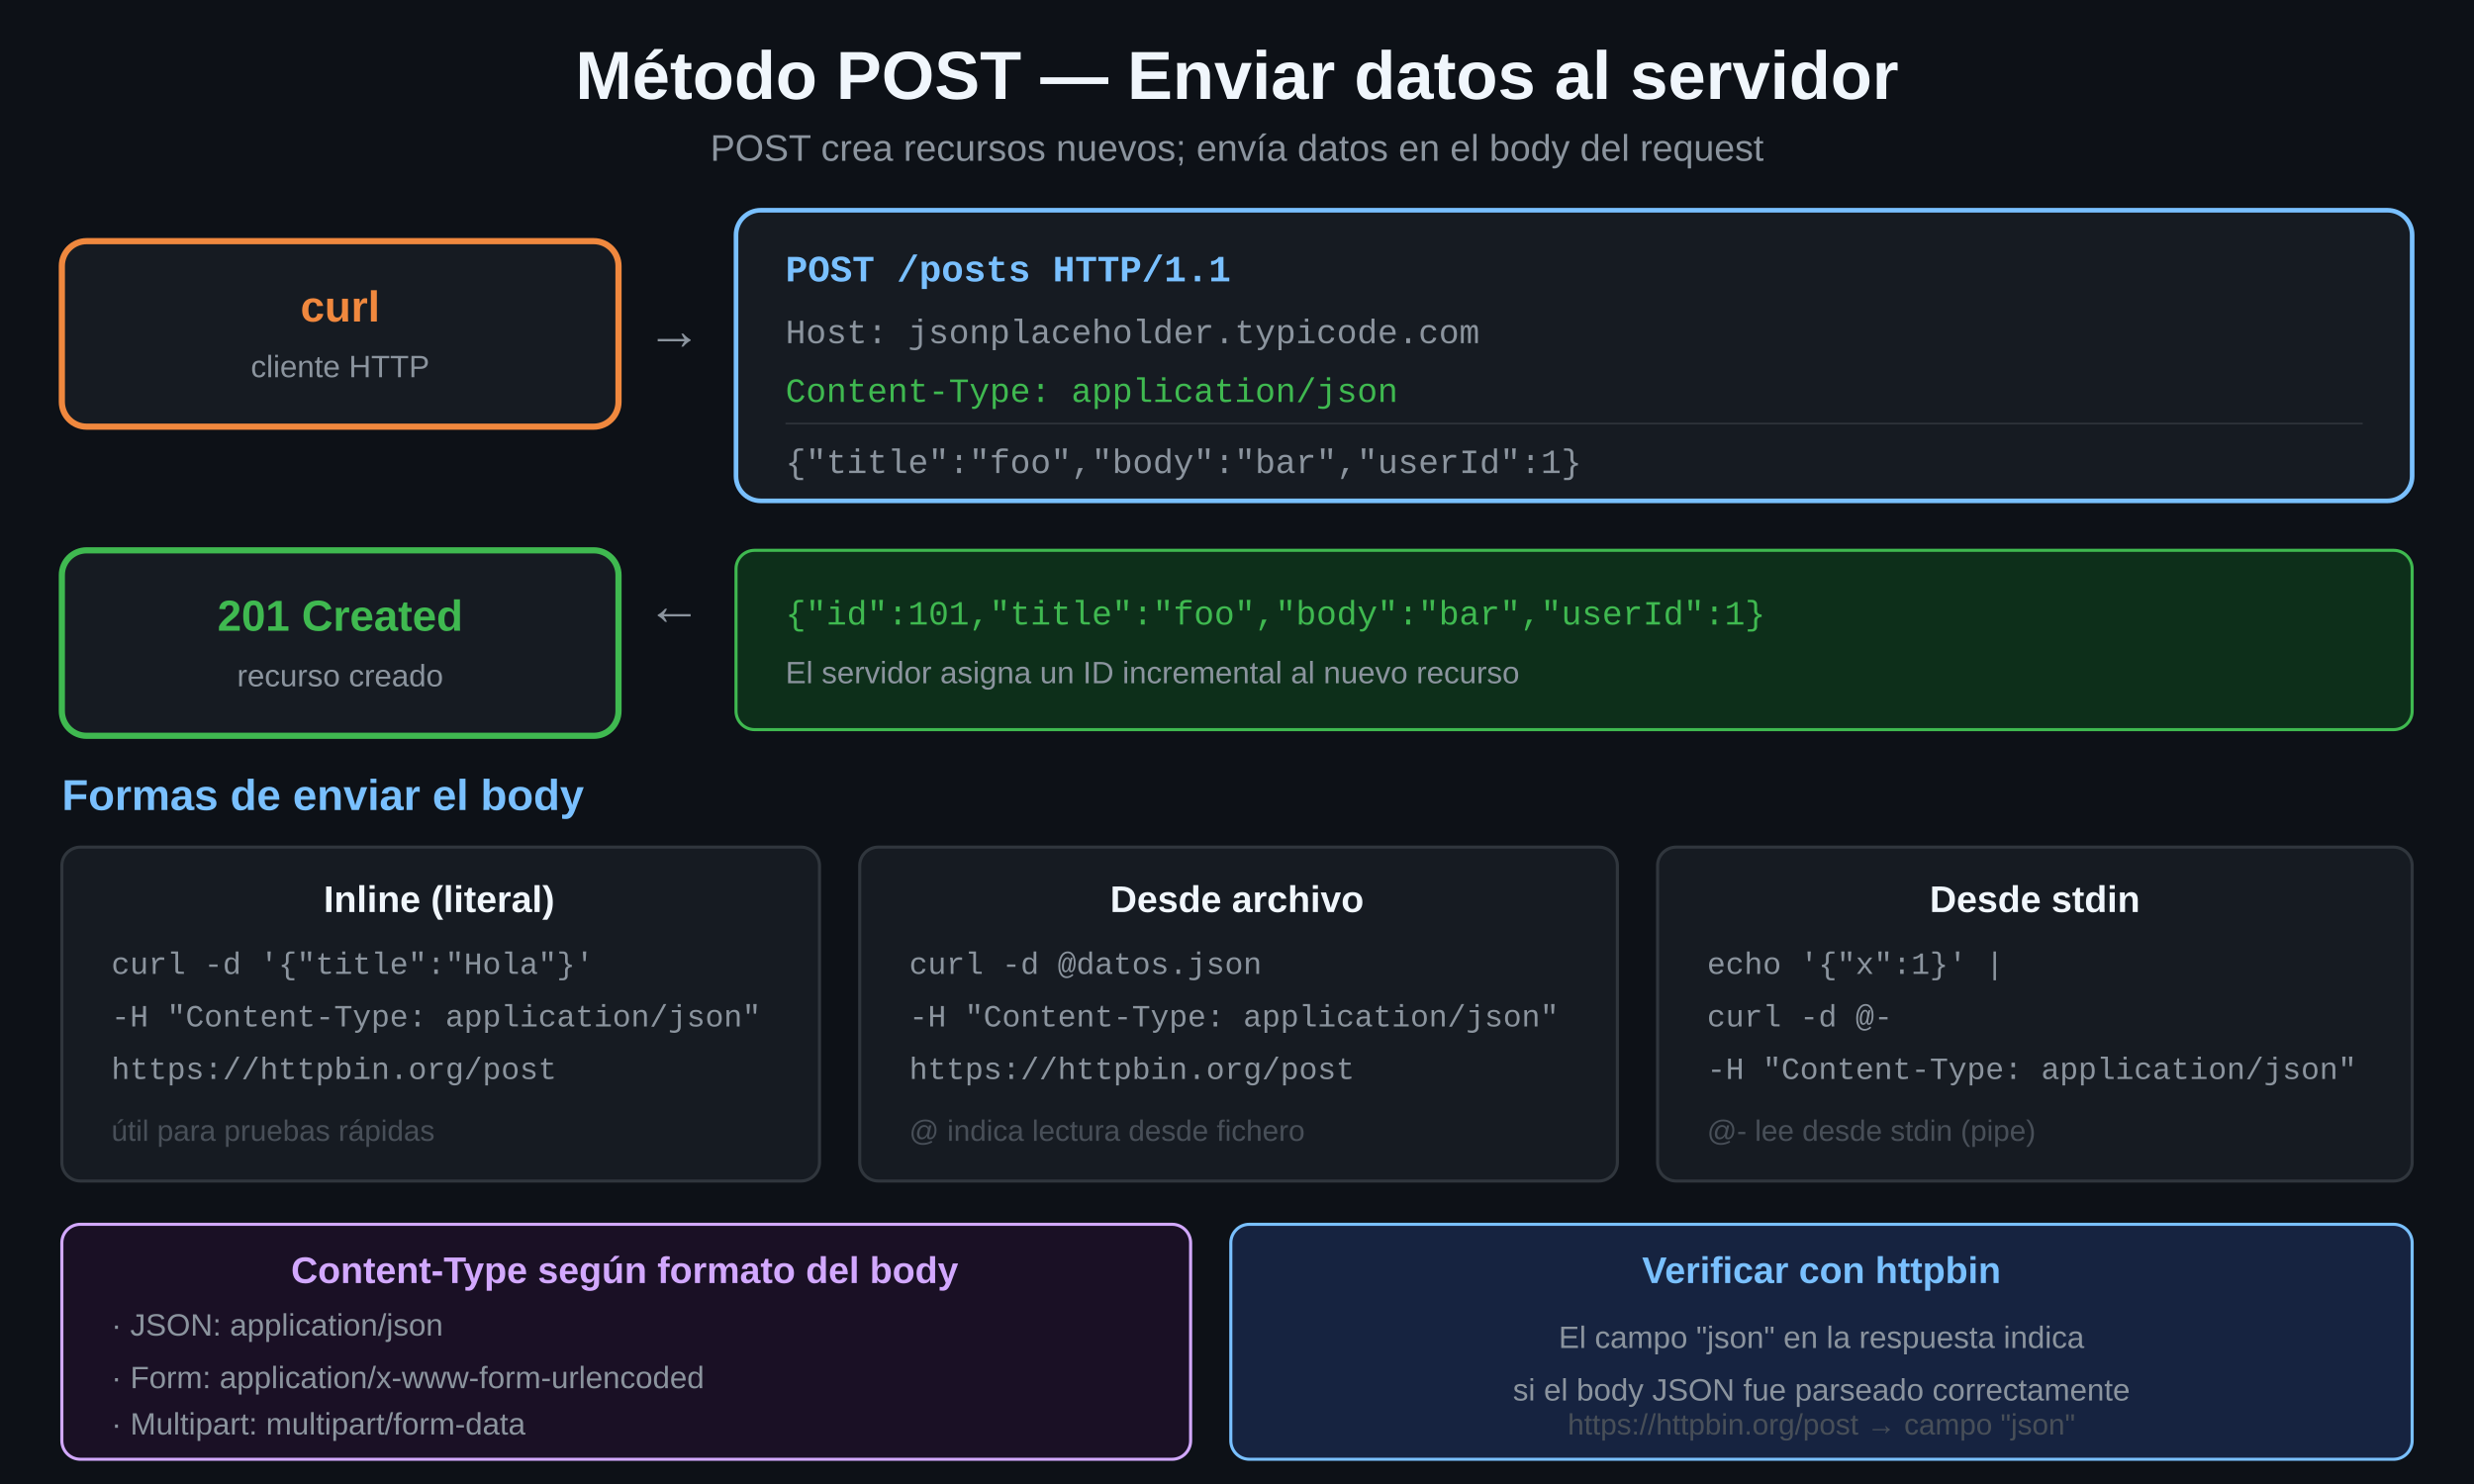
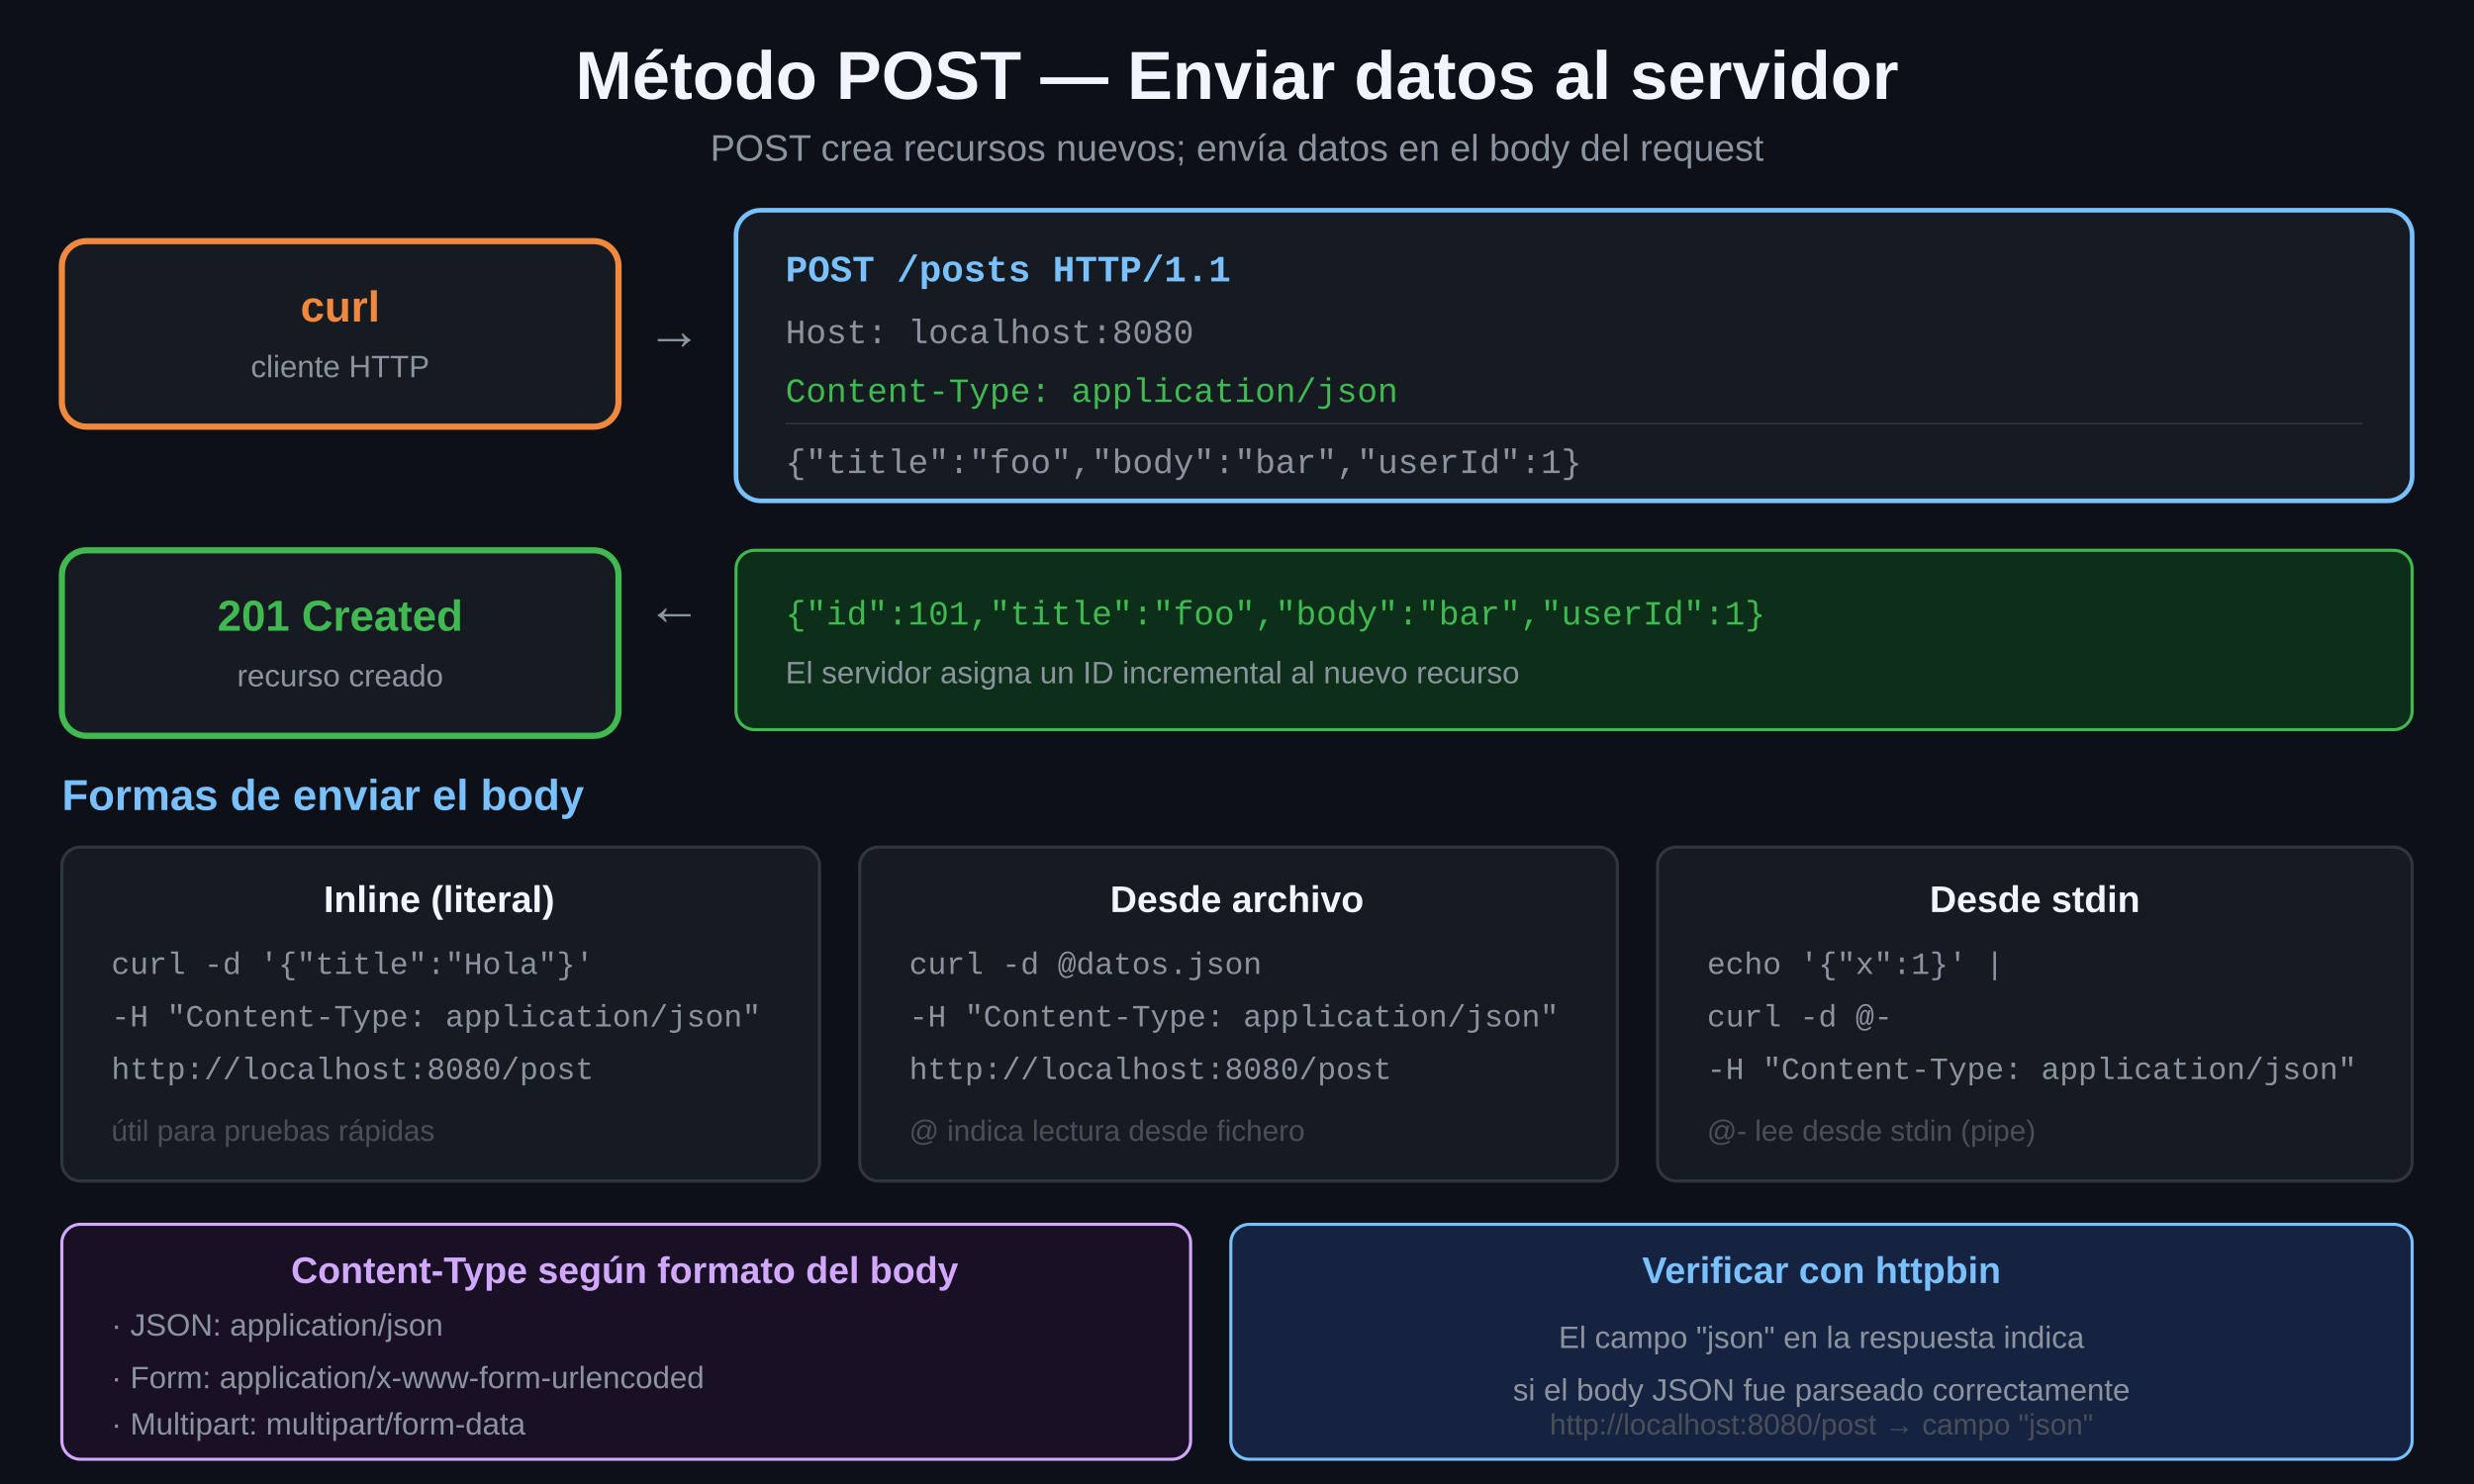
- <svg xmlns="http://www.w3.org/2000/svg" viewBox="0 0 800 480" font-family="Arial, Helvetica, sans-serif">
+ <svg xmlns="http://www.w3.org/2000/svg" role="img" viewBox="0 0 800 480" font-family="Arial, Helvetica, sans-serif">
  <rect width="800" height="480" fill="#0d1117" />
  <text x="400" y="32" text-anchor="middle" fill="#f0f6fc" font-size="22" font-weight="bold">Método POST — Enviar datos al servidor</text>
  <text x="400" y="52" text-anchor="middle" fill="#8b949e" font-size="12">POST crea recursos nuevos; envía datos en el body del request</text>
  <rect x="20" y="78" width="180" height="60" rx="8" fill="#161b22" stroke="#f0883e" stroke-width="2" />
  <text x="110" y="104" text-anchor="middle" fill="#f0883e" font-size="14" font-weight="bold">curl</text>
  <text x="110" y="122" text-anchor="middle" fill="#8b949e" font-size="10">cliente HTTP</text>
  <text x="218" y="113" text-anchor="middle" fill="#8b949e" font-size="18">→</text>
  <rect x="238" y="68" width="542" height="94" rx="8" fill="#161b22" stroke="#79c0ff" stroke-width="1.5" />
  <text x="254" y="91" fill="#79c0ff" font-family="'Courier New', monospace" font-size="12" font-weight="bold">POST /posts HTTP/1.1</text>
-   <text x="254" y="111" fill="#8b949e" font-family="'Courier New', monospace" font-size="11">Host: jsonplaceholder.typicode.com</text>
+   <text x="254" y="111" fill="#8b949e" font-family="'Courier New', monospace" font-size="11">Host: localhost:8080</text>
  <text x="254" y="130" fill="#3fb950" font-family="'Courier New', monospace" font-size="11">Content-Type: application/json</text>
  <line x1="254" y1="137" x2="764" y2="137" stroke="#30363d" stroke-width="0.5" />
  <text x="254" y="153" fill="#8b949e" font-family="'Courier New', monospace" font-size="11">{"title":"foo","body":"bar","userId":1}</text>
  <text x="218" y="202" text-anchor="middle" fill="#8b949e" font-size="18">←</text>
  <rect x="20" y="178" width="180" height="60" rx="8" fill="#161b22" stroke="#3fb950" stroke-width="2" />
  <text x="110" y="204" text-anchor="middle" fill="#3fb950" font-size="14" font-weight="bold">201 Created</text>
  <text x="110" y="222" text-anchor="middle" fill="#8b949e" font-size="10">recurso creado</text>
  <rect x="238" y="178" width="542" height="58" rx="6" fill="#0d2f1a" stroke="#3fb950" stroke-width="1" />
  <text x="254" y="202" fill="#3fb950" font-family="'Courier New', monospace" font-size="11">{"id":101,"title":"foo","body":"bar","userId":1}</text>
  <text x="254" y="221" fill="#8b949e" font-size="10">El servidor asigna un ID incremental al nuevo recurso</text>
  <text x="20" y="262" fill="#79c0ff" font-size="14" font-weight="bold">Formas de enviar el body</text>
  <rect x="20" y="274" width="245" height="108" rx="6" fill="#161b22" stroke="#30363d" stroke-width="1" />
  <text x="142" y="295" text-anchor="middle" fill="#f0f6fc" font-size="12" font-weight="bold">Inline (literal)</text>
  <text x="36" y="315" fill="#8b949e" font-family="'Courier New', monospace" font-size="10">curl -d '{"title":"Hola"}'</text>
  <text x="36" y="332" fill="#8b949e" font-family="'Courier New', monospace" font-size="10">-H "Content-Type: application/json"</text>
-   <text x="36" y="349" fill="#8b949e" font-family="'Courier New', monospace" font-size="10">https://httpbin.org/post</text>
+   <text x="36" y="349" fill="#8b949e" font-family="'Courier New', monospace" font-size="10">http://localhost:8080/post</text>
  <text x="36" y="369" fill="#484f58" font-size="9.5">útil para pruebas rápidas</text>
  <rect x="278" y="274" width="245" height="108" rx="6" fill="#161b22" stroke="#30363d" stroke-width="1" />
  <text x="400" y="295" text-anchor="middle" fill="#f0f6fc" font-size="12" font-weight="bold">Desde archivo</text>
  <text x="294" y="315" fill="#8b949e" font-family="'Courier New', monospace" font-size="10">curl -d @datos.json</text>
  <text x="294" y="332" fill="#8b949e" font-family="'Courier New', monospace" font-size="10">-H "Content-Type: application/json"</text>
-   <text x="294" y="349" fill="#8b949e" font-family="'Courier New', monospace" font-size="10">https://httpbin.org/post</text>
+   <text x="294" y="349" fill="#8b949e" font-family="'Courier New', monospace" font-size="10">http://localhost:8080/post</text>
  <text x="294" y="369" fill="#484f58" font-size="9.5">@ indica lectura desde fichero</text>
  <rect x="536" y="274" width="244" height="108" rx="6" fill="#161b22" stroke="#30363d" stroke-width="1" />
  <text x="658" y="295" text-anchor="middle" fill="#f0f6fc" font-size="12" font-weight="bold">Desde stdin</text>
  <text x="552" y="315" fill="#8b949e" font-family="'Courier New', monospace" font-size="10">echo '{"x":1}' |</text>
  <text x="552" y="332" fill="#8b949e" font-family="'Courier New', monospace" font-size="10">curl -d @-</text>
  <text x="552" y="349" fill="#8b949e" font-family="'Courier New', monospace" font-size="10">-H "Content-Type: application/json"</text>
  <text x="552" y="369" fill="#484f58" font-size="9.5">@- lee desde stdin (pipe)</text>
  <rect x="20" y="396" width="365" height="76" rx="6" fill="#1a1025" stroke="#d2a8ff" stroke-width="1" />
  <text x="202" y="415" text-anchor="middle" fill="#d2a8ff" font-size="12" font-weight="bold">Content-Type según formato del body</text>
  <text x="36" y="432" fill="#8b949e" font-size="10">· JSON: application/json</text>
  <text x="36" y="449" fill="#8b949e" font-size="10">· Form: application/x-www-form-urlencoded</text>
  <text x="36" y="464" fill="#8b949e" font-size="10">· Multipart: multipart/form-data</text>
  <rect x="398" y="396" width="382" height="76" rx="6" fill="#162340" stroke="#79c0ff" stroke-width="1" />
  <text x="589" y="415" text-anchor="middle" fill="#79c0ff" font-size="12" font-weight="bold">Verificar con httpbin</text>
  <text x="589" y="436" text-anchor="middle" fill="#8b949e" font-size="10">El campo "json" en la respuesta indica</text>
  <text x="589" y="453" text-anchor="middle" fill="#8b949e" font-size="10">si el body JSON fue parseado correctamente</text>
-   <text x="589" y="464" text-anchor="middle" fill="#484f58" font-size="9.5">https://httpbin.org/post → campo "json"</text>
+   <text x="589" y="464" text-anchor="middle" fill="#484f58" font-size="9.5">http://localhost:8080/post → campo "json"</text>
</svg>
